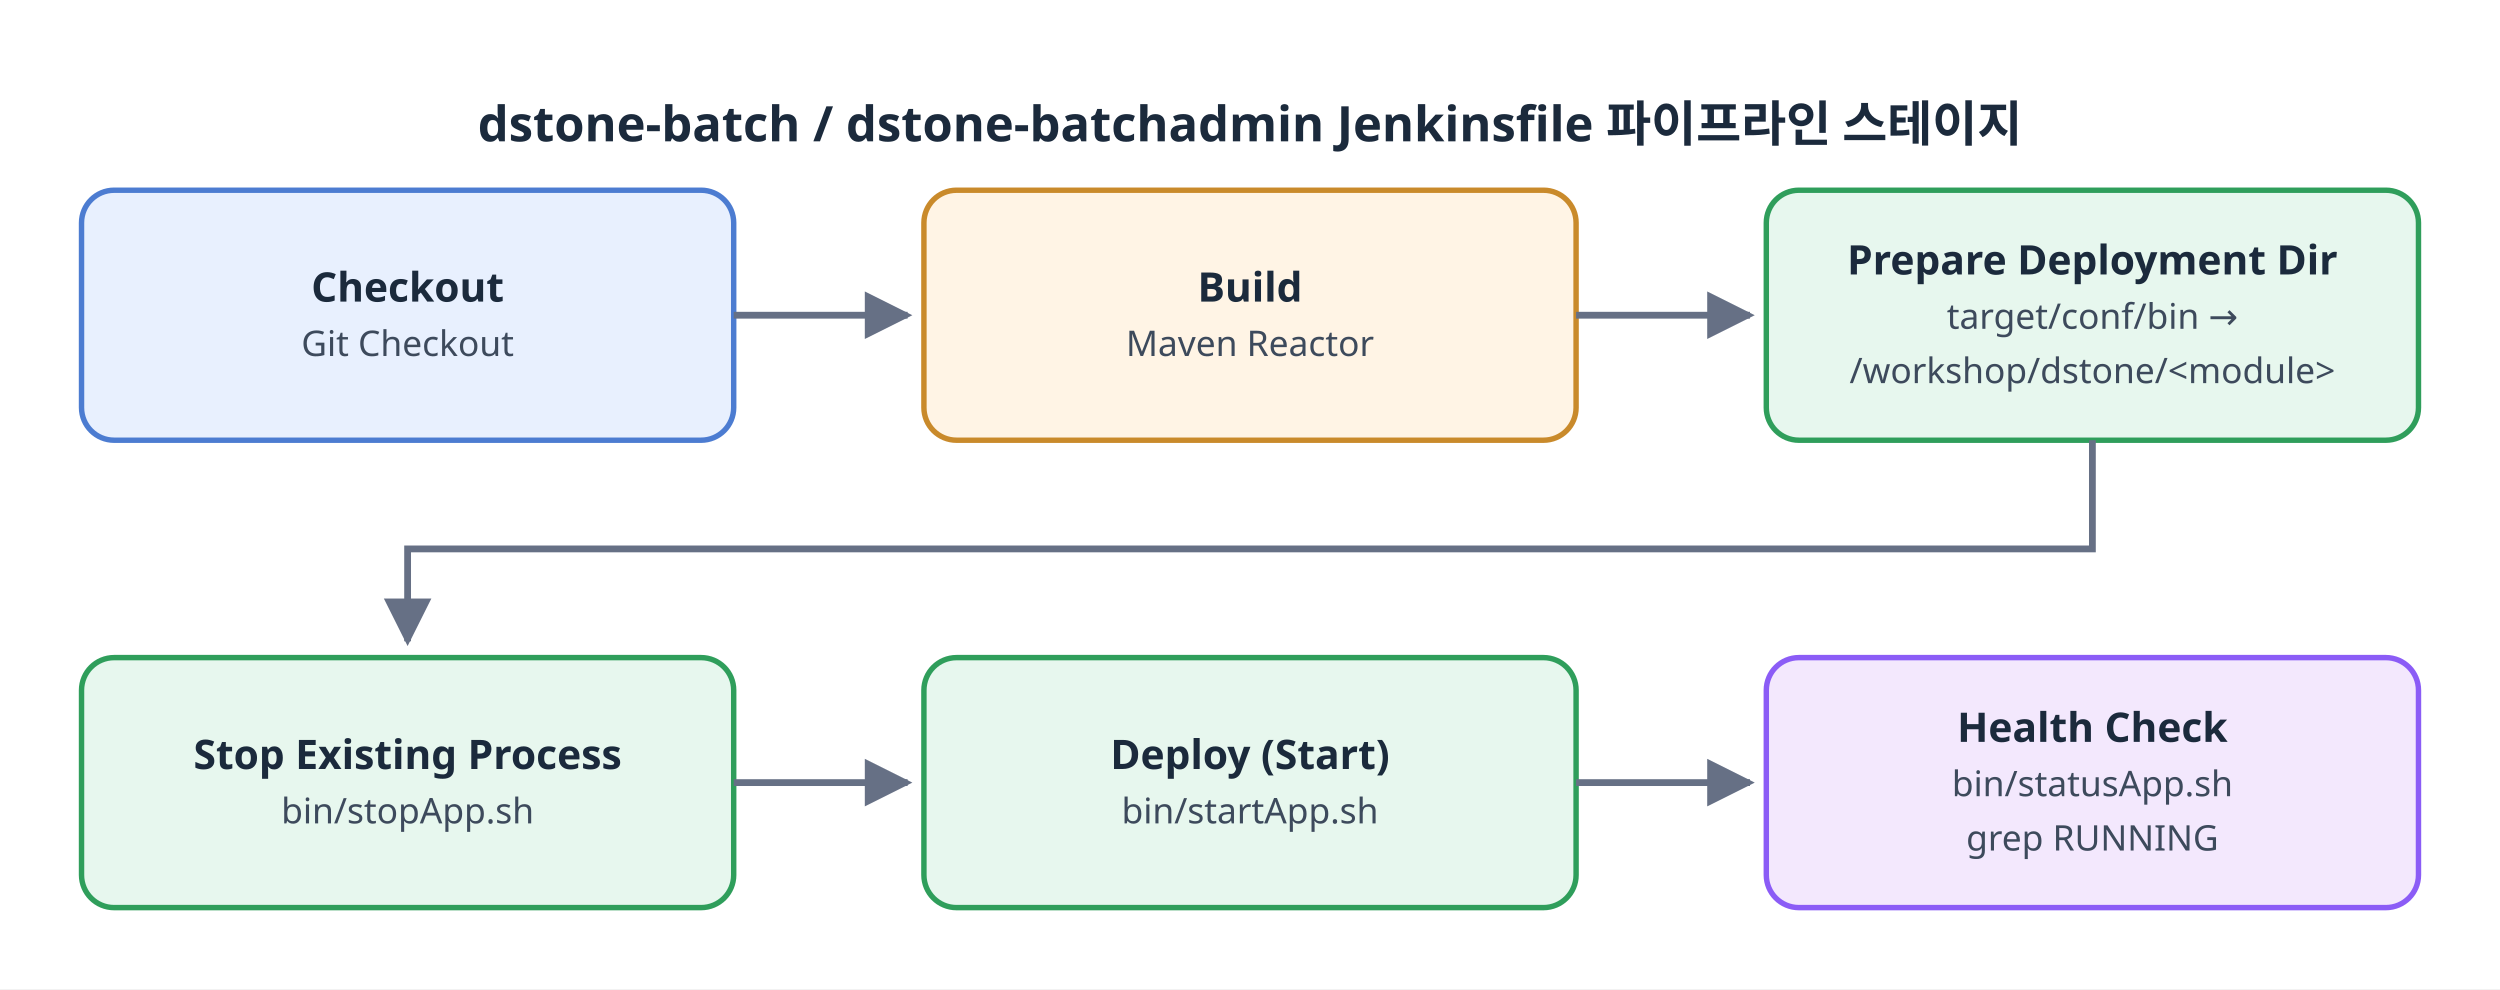
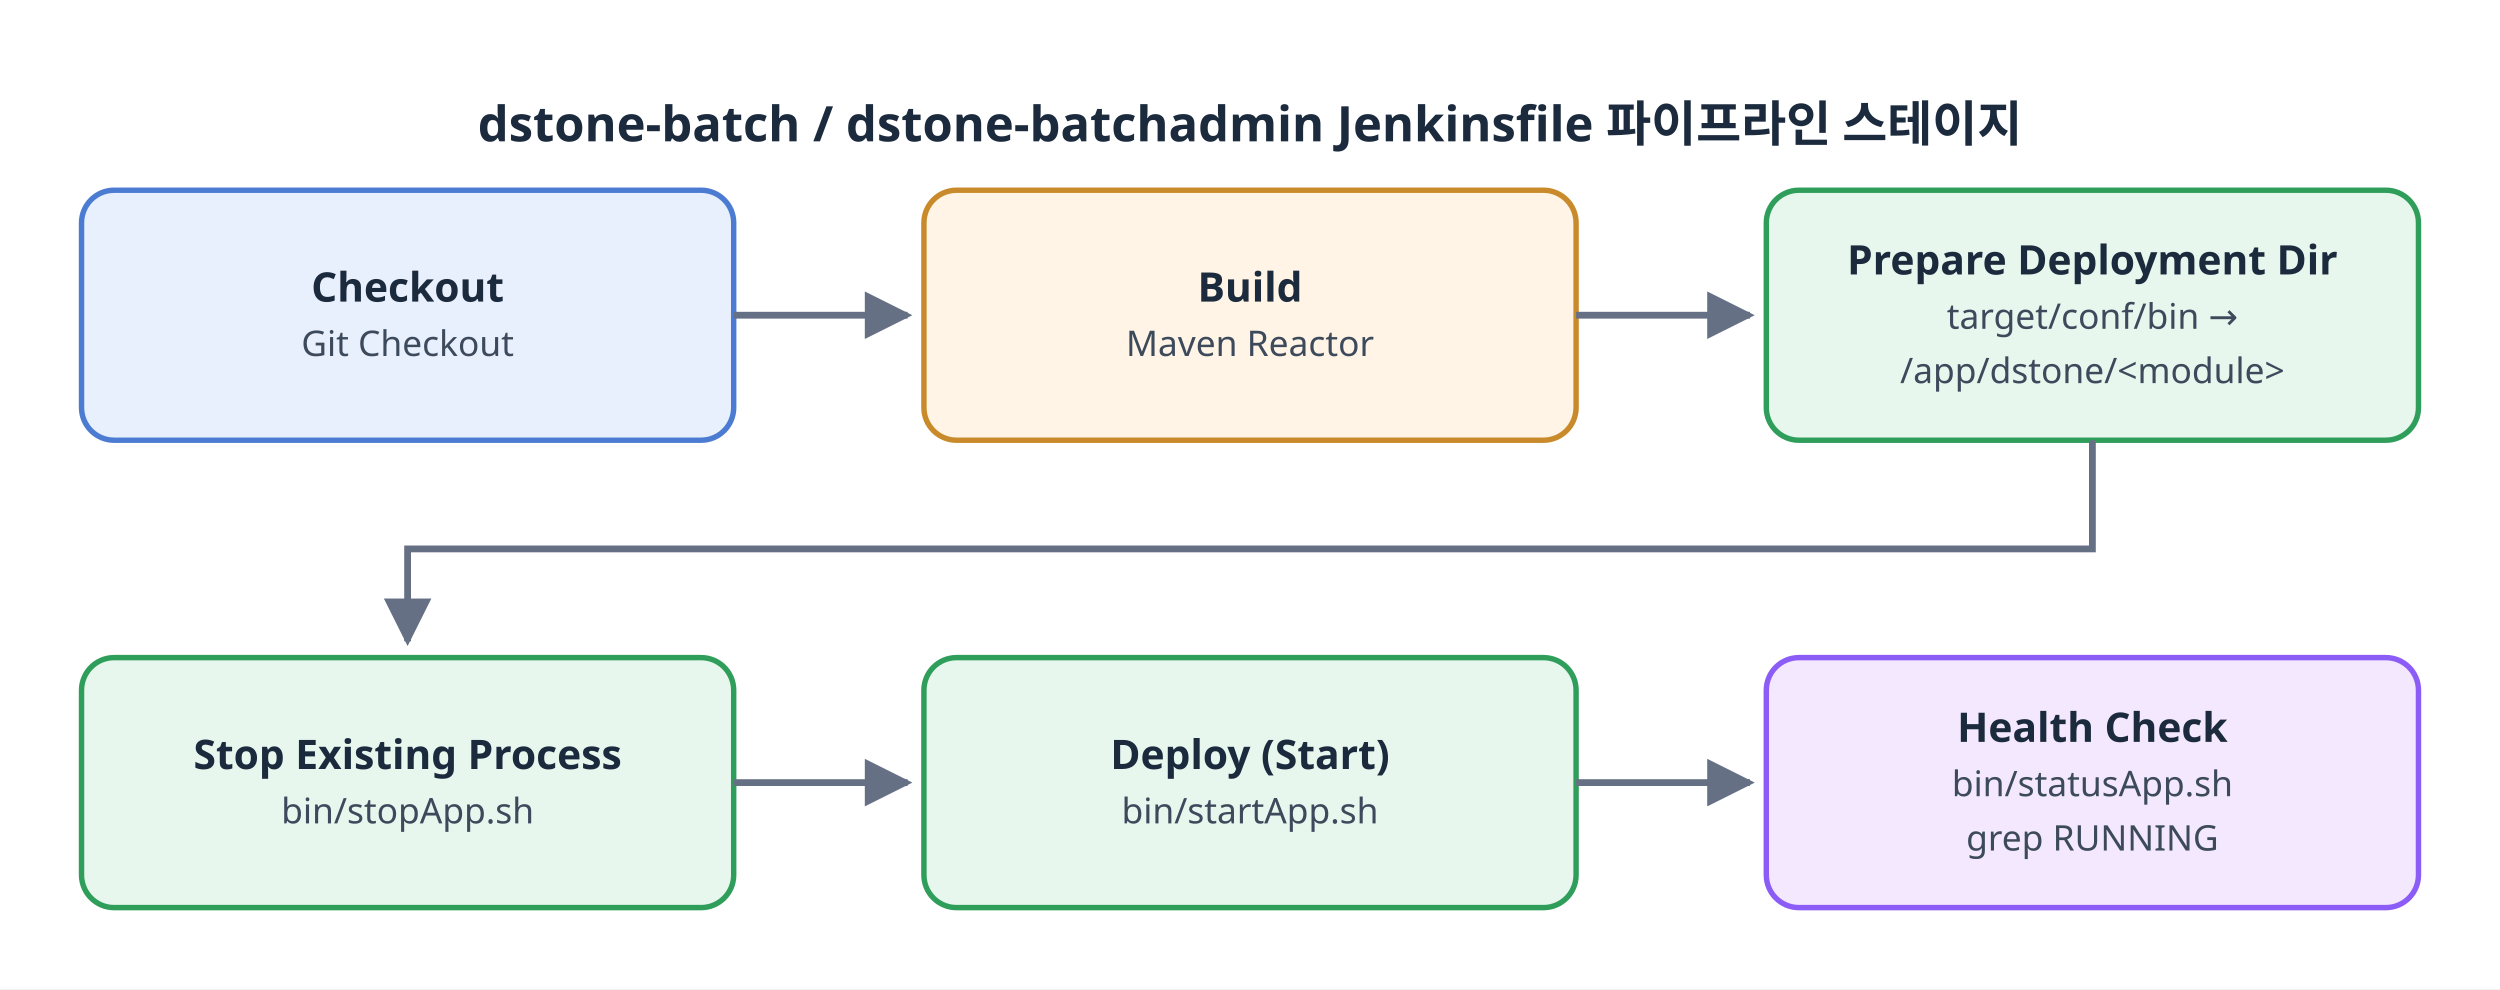
<svg xmlns="http://www.w3.org/2000/svg" viewBox="0 0 920 364" width="920" height="364" font-family="Segoe UI, Pretendard, Malgun Gothic, sans-serif">
  <rect x="0" y="0" width="920" height="364" fill="#FFFFFF" />
  <defs>
    <marker id="arrow" viewBox="0 0 10 10" refX="9" refY="5" markerWidth="7" markerHeight="7" orient="auto-start-reverse">
      <path d="M 0 0 L 10 5 L 0 10 z" fill="#667085" />
    </marker>
  </defs>
  <text x="460.0" y="52" text-anchor="middle" font-size="18" font-weight="700" fill="#1B2A3C">dstone-batch / dstone-batchadmin Jenkinsfile 파이프라인 스테이지</text>
  <rect x="30.0" y="70.0" width="240" height="92" rx="12" ry="12" fill="#E8F0FE" stroke="#4C7CD1" stroke-width="2" />
  <text x="150.0" y="111.0" text-anchor="middle" font-size="15" font-weight="700" fill="#1B2A3C">Checkout</text>
  <text x="150.0" y="131.0" text-anchor="middle" font-size="13" font-weight="400" fill="#3D4A5C">Git Checkout</text>
  <rect x="340.0" y="70.0" width="240" height="92" rx="12" ry="12" fill="#FFF4E5" stroke="#C98A2B" stroke-width="2" />
  <text x="460.0" y="111.0" text-anchor="middle" font-size="15" font-weight="700" fill="#1B2A3C">Build</text>
  <text x="460.0" y="131.0" text-anchor="middle" font-size="13" font-weight="400" fill="#3D4A5C">Maven Reactor</text>
  <rect x="650.0" y="70.0" width="240" height="92" rx="12" ry="12" fill="#E7F7EE" stroke="#2F9E5B" stroke-width="2" />
  <text x="770.0" y="101.0" text-anchor="middle" font-size="15" font-weight="700" fill="#1B2A3C">Prepare Deployment Dir</text>
  <text x="770.0" y="121.0" text-anchor="middle" font-size="13" font-weight="400" fill="#3D4A5C">target/conf/bin →</text>
-   <text x="770.0" y="141.0" text-anchor="middle" font-size="13" font-weight="400" fill="#3D4A5C">/workshop/dstone/&lt;module&gt;</text>
+   <text x="770.0" y="141.0" text-anchor="middle" font-size="13" font-weight="400" fill="#3D4A5C">/app/dstone/&lt;module&gt;</text>
  <rect x="30.0" y="242.0" width="240" height="92" rx="12" ry="12" fill="#E7F7EE" stroke="#2F9E5B" stroke-width="2" />
  <text x="150.0" y="283.0" text-anchor="middle" font-size="15" font-weight="700" fill="#1B2A3C">Stop Existing Process</text>
  <text x="150.0" y="303.0" text-anchor="middle" font-size="13" font-weight="400" fill="#3D4A5C">bin/stopApp.sh</text>
  <rect x="340.0" y="242.0" width="240" height="92" rx="12" ry="12" fill="#E7F7EE" stroke="#2F9E5B" stroke-width="2" />
  <text x="460.0" y="283.0" text-anchor="middle" font-size="15" font-weight="700" fill="#1B2A3C">Deploy (Start)</text>
  <text x="460.0" y="303.0" text-anchor="middle" font-size="13" font-weight="400" fill="#3D4A5C">bin/startApp.sh</text>
  <rect x="650.0" y="242.0" width="240" height="92" rx="12" ry="12" fill="#F3E8FD" stroke="#8B5CF6" stroke-width="2" />
  <text x="770.0" y="273.0" text-anchor="middle" font-size="15" font-weight="700" fill="#1B2A3C">Health Check</text>
  <text x="770.0" y="293.0" text-anchor="middle" font-size="13" font-weight="400" fill="#3D4A5C">bin/statusApp.sh</text>
  <text x="770.0" y="313.0" text-anchor="middle" font-size="13" font-weight="400" fill="#3D4A5C">grep RUNNING</text>
  <line x1="270.0" y1="116.0" x2="334.0" y2="116.0" stroke="#667085" stroke-width="2.5" marker-end="url(#arrow)" />
  <line x1="580.0" y1="116.0" x2="644.0" y2="116.0" stroke="#667085" stroke-width="2.5" marker-end="url(#arrow)" />
  <line x1="270.0" y1="288.0" x2="334.0" y2="288.0" stroke="#667085" stroke-width="2.5" marker-end="url(#arrow)" />
  <line x1="580.0" y1="288.0" x2="644.0" y2="288.0" stroke="#667085" stroke-width="2.5" marker-end="url(#arrow)" />
  <path d="M 770.0 162.0 L 770.0 202.0 L 150.0 202.0 L 150.0 236.0" fill="none" stroke="#667085" stroke-width="2.5" marker-end="url(#arrow)" />
</svg>
